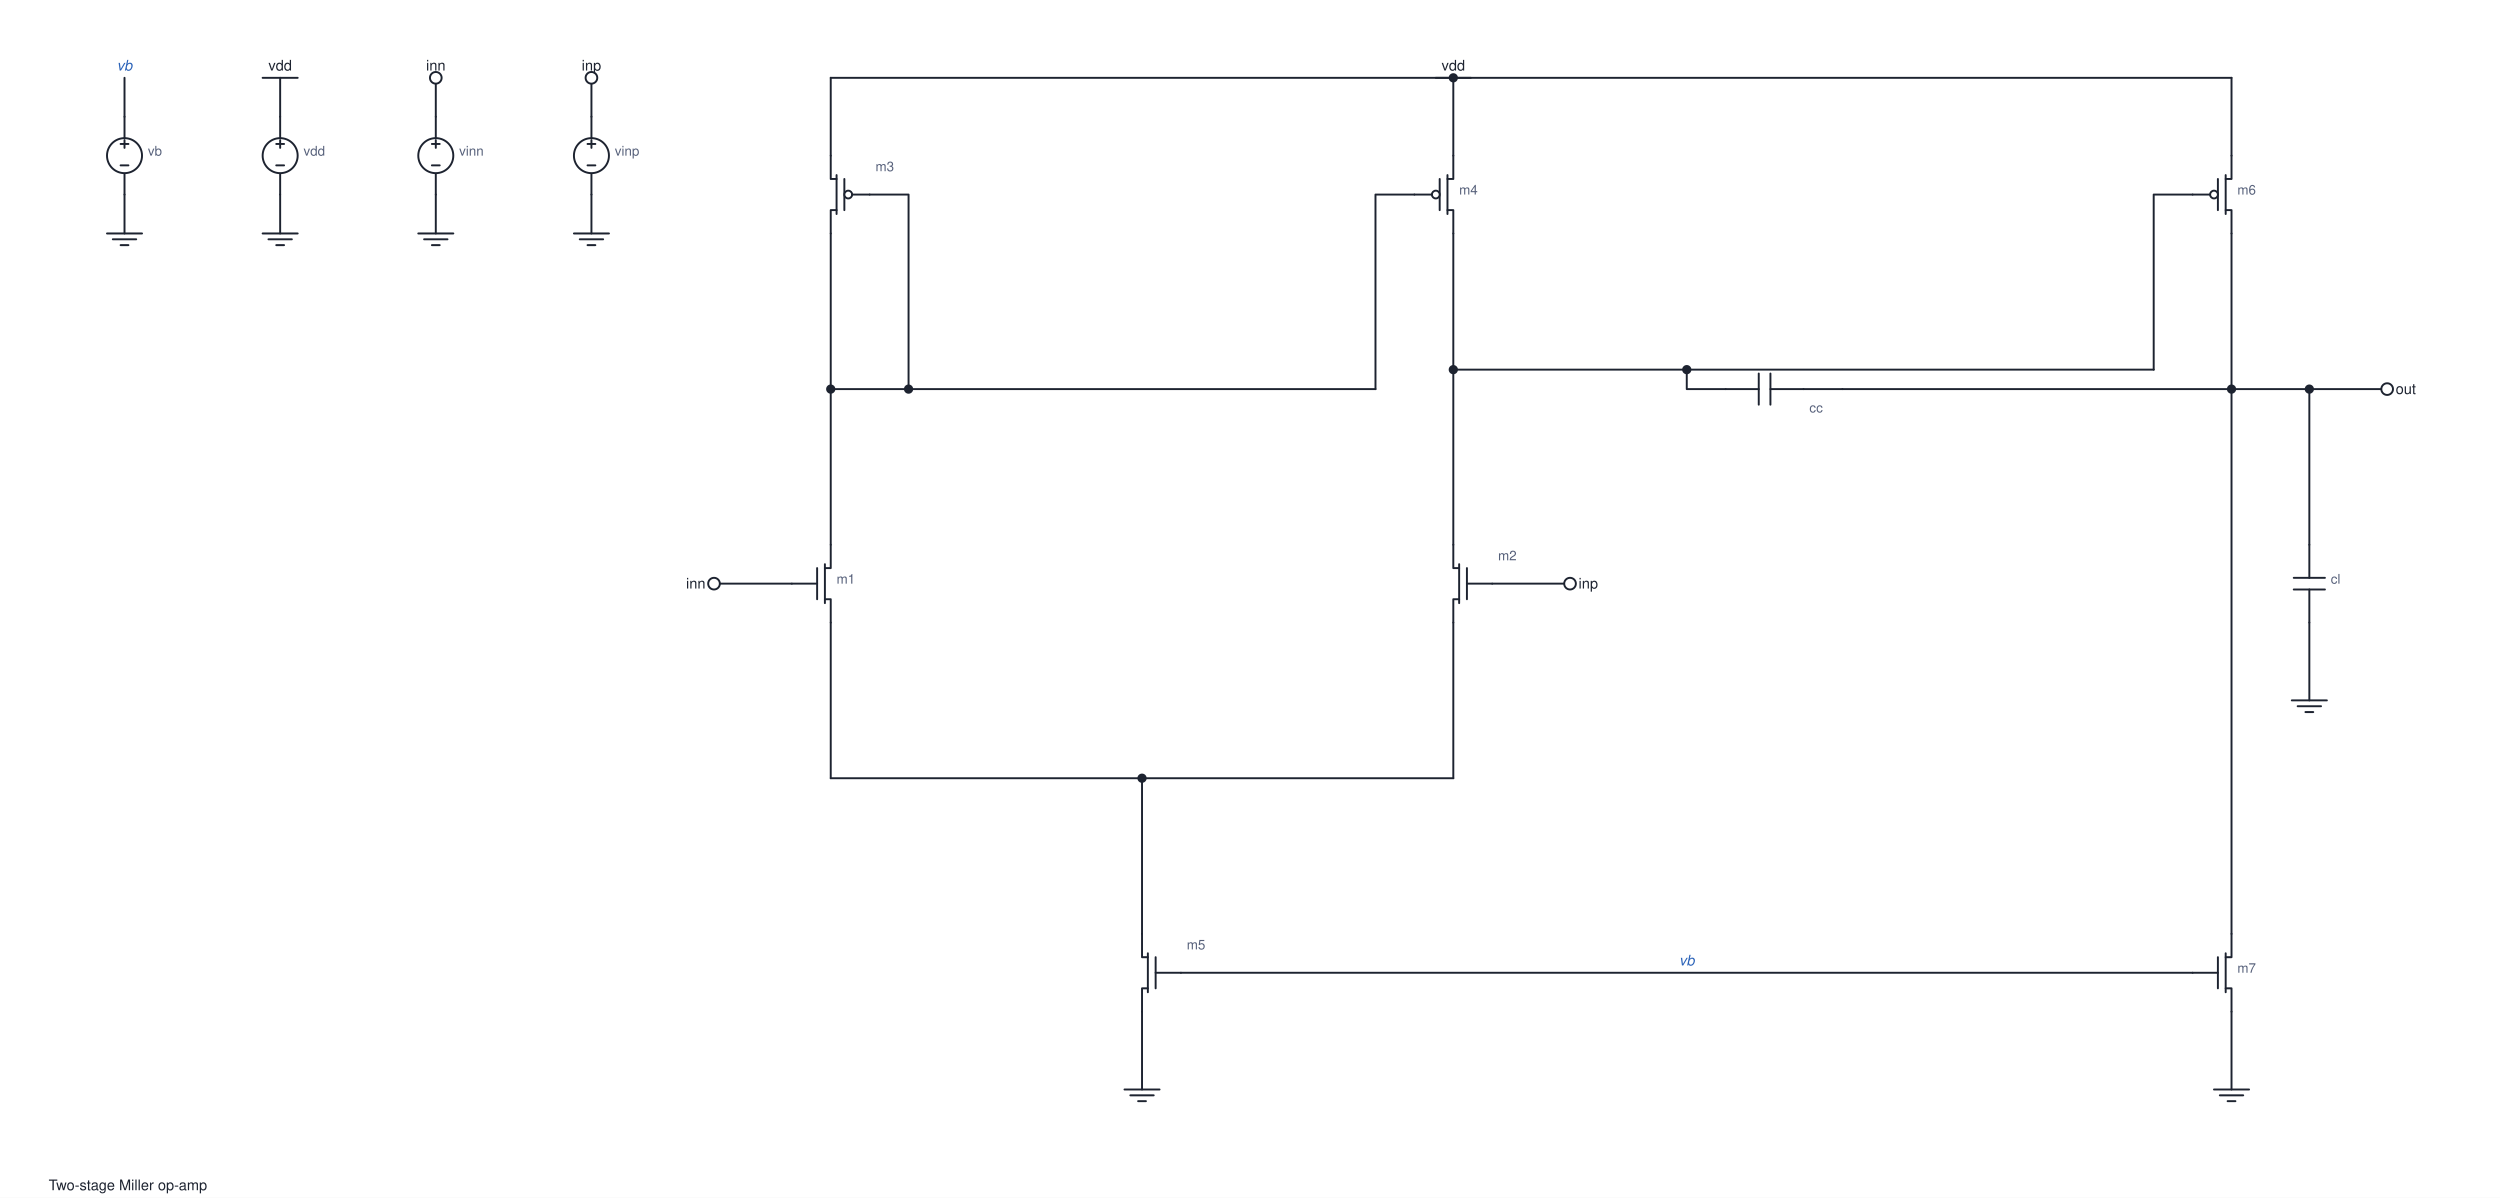
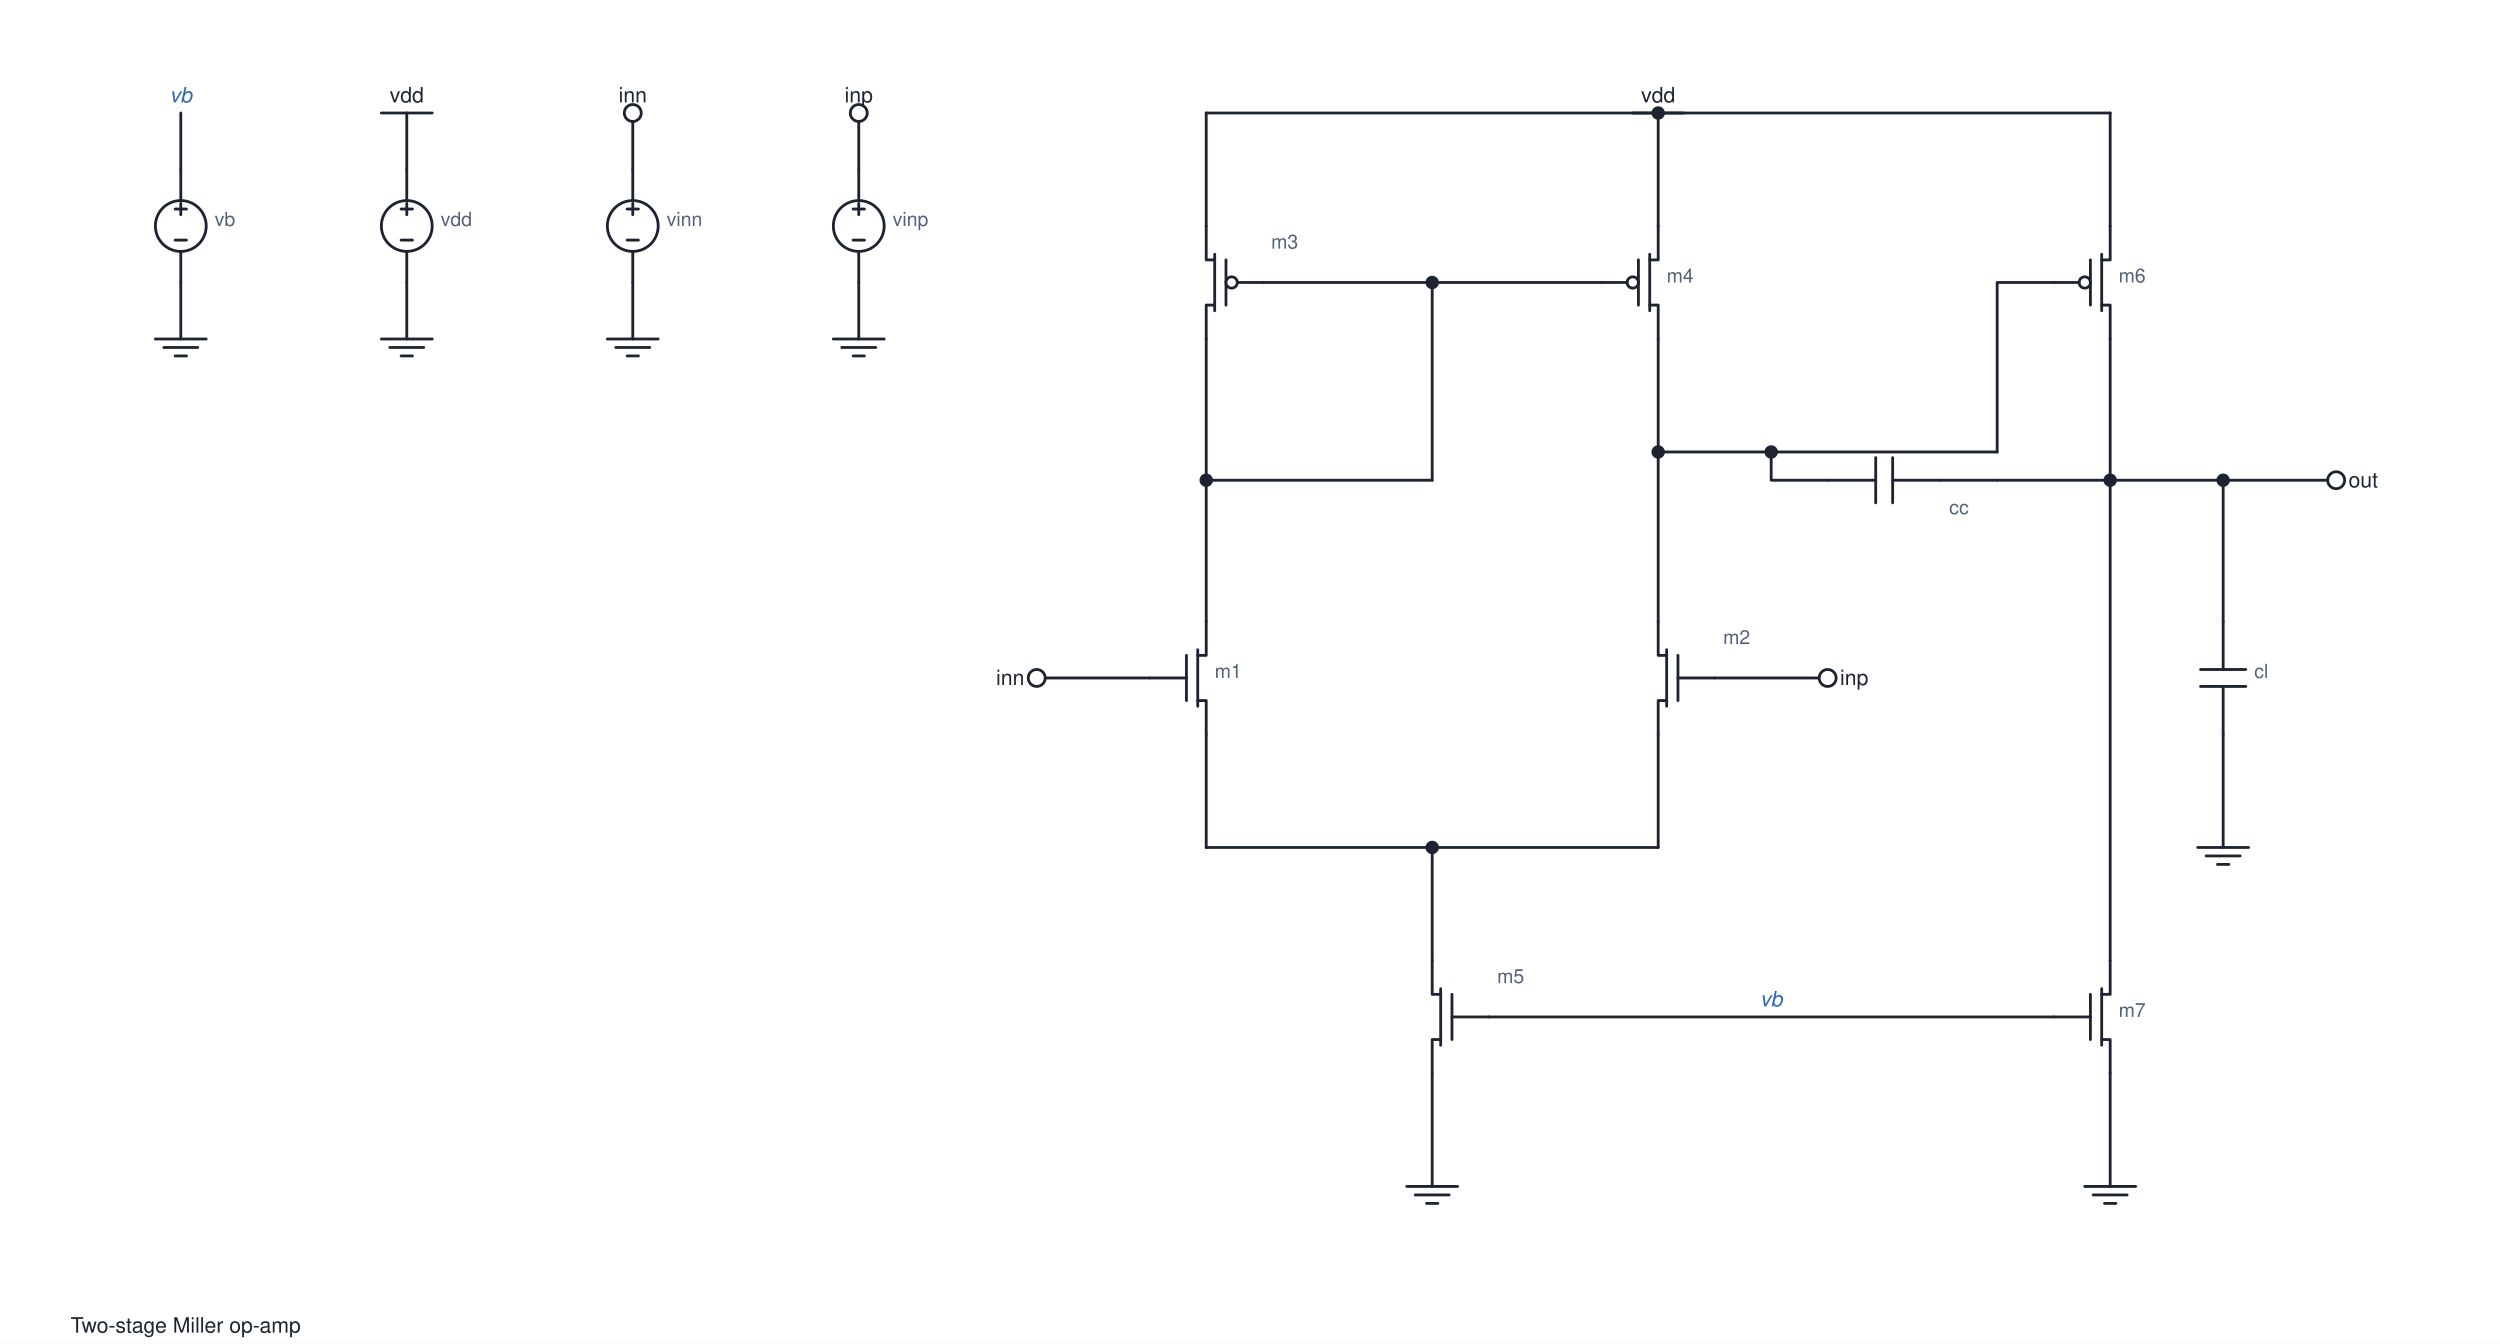
- <svg xmlns="http://www.w3.org/2000/svg" width="2056" height="985" viewBox="0 0 2056 985" font-family="Helvetica, Arial, sans-serif">
+ <svg xmlns="http://www.w3.org/2000/svg" width="1416" height="761" viewBox="0 0 1416 761" font-family="Helvetica, Arial, sans-serif">
  <rect width="100%" height="100%" fill="#ffffff" />
  <g fill="none" stroke="#1d2330" stroke-width="1.6" stroke-linejoin="round" stroke-linecap="round">
-     <polyline points="939.2,832.0 939.2,896.0 " />
-     <polyline points="1835.2,832.0 1835.2,896.0 " />
-     <polyline points="1899.2,512.0 1899.2,576.0 " />
+     <polyline points="811.2,608.0 811.2,672.0 " />
+     <polyline points="1195.2,608.0 1195.2,672.0 " />
+     <polyline points="1259.2,416.0 1259.2,480.0 " />
    <polyline points="102.4,160.0 102.4,192.0 " />
    <polyline points="230.4,160.0 230.4,192.0 " />
    <polyline points="358.4,160.0 358.4,192.0 " />
    <polyline points="486.4,160.0 486.4,192.0 " />
    <polyline points="683.2,128.0 683.2,64.0 " />
+     <polyline points="939.2,128.0 939.2,64.0 " />
    <polyline points="1195.2,128.0 1195.2,64.0 " />
-     <polyline points="1835.2,128.0 1835.2,64.0 " />
-     <polyline points="683.2,64.0 1195.2,64.0 " />
-     <polyline points="1195.2,64.0 1835.2,64.0 " />
+     <polyline points="683.2,64.0 939.2,64.0 " />
+     <polyline points="939.2,64.0 1195.2,64.0 " />
    <polyline points="230.4,96.0 230.4,64.0 " />
-     <polyline points="651.2,480.0 587.2,480.0 " />
+     <polyline points="651.2,384.0 587.2,384.0 " />
    <polyline points="358.4,96.0 358.4,64.0 " />
-     <polyline points="1227.2,480.0 1291.2,480.0 " />
+     <polyline points="971.2,384.0 1035.2,384.0 " />
    <polyline points="486.4,96.0 486.4,64.0 " />
-     <polyline points="971.2,800.0 1803.2,800.0 " />
+     <polyline points="843.2,576.0 1163.2,576.0 " />
    <polyline points="102.4,96.0 102.4,64.0 " />
-     <polyline points="683.2,448.0 683.2,320.0 " />
-     <polyline points="683.2,192.0 683.2,320.0 " />
-     <polyline points="715.2,160.0 747.2,160.0 747.2,320.0 " />
-     <polyline points="1163.2,160.0 1131.2,160.0 1131.2,320.0 " />
-     <polyline points="683.2,320.0 747.2,320.0 " />
-     <polyline points="747.2,320.0 1131.2,320.0 " />
-     <polyline points="683.2,512.0 683.2,640.0 " />
-     <polyline points="1195.2,512.0 1195.2,640.0 " />
-     <polyline points="939.2,768.0 939.2,640.0 " />
-     <polyline points="683.2,640.0 939.2,640.0 " />
-     <polyline points="939.2,640.0 1195.2,640.0 " />
-     <polyline points="1195.2,448.0 1195.2,304.0 " />
-     <polyline points="1195.2,192.0 1195.2,304.0 " />
-     <polyline points="1803.2,160.0 1771.2,160.0 1771.2,304.0 " />
-     <polyline points="1419.2,320.0 1387.2,320.0 1387.2,304.0 " />
-     <polyline points="1195.2,304.0 1387.2,304.0 " />
-     <polyline points="1387.2,304.0 1771.2,304.0 " />
-     <polyline points="1835.2,192.0 1835.2,320.0 " />
-     <polyline points="1835.2,768.0 1835.2,320.0 " />
-     <polyline points="1483.2,320.0 1515.2,320.0 " />
-     <polyline points="1899.2,448.0 1899.2,320.0 " />
-     <polyline points="1515.2,320.0 1835.2,320.0 " />
-     <polyline points="1835.2,320.0 1899.2,320.0 " />
-     <polyline points="1899.2,320.0 1963.2,320.0 " />
-     <polyline points="683.2,448.0 683.2,467.2 678.4,467.2 " />
-     <polyline points="683.2,512.0 683.2,492.8 678.4,492.8 " />
-     <polyline points="678.4,464.0 678.4,496.0 " />
-     <polyline points="672.0,467.2 672.0,492.8 " />
-     <polyline points="651.2,480.0 672.0,480.0 " />
-     <polyline points="1195.2,448.0 1195.2,467.2 1200.0,467.2 " />
-     <polyline points="1195.2,512.0 1195.2,492.8 1200.0,492.8 " />
-     <polyline points="1200.0,464.0 1200.0,496.0 " />
-     <polyline points="1206.4,467.2 1206.4,492.8 " />
-     <polyline points="1227.2,480.0 1206.4,480.0 " />
+     <polyline points="715.2,160.0 811.2,160.0 " />
+     <polyline points="811.2,160.0 907.2,160.0 " />
+     <polyline points="811.2,160.0 811.2,272.0 " />
+     <polyline points="683.2,352.0 683.2,272.0 " />
+     <polyline points="683.2,192.0 683.2,272.0 " />
+     <polyline points="683.2,272.0 811.2,272.0 " />
+     <polyline points="683.2,416.0 683.2,480.0 " />
+     <polyline points="939.2,416.0 939.2,480.0 " />
+     <polyline points="811.2,544.0 811.2,480.0 " />
+     <polyline points="683.2,480.0 811.2,480.0 " />
+     <polyline points="811.2,480.0 939.2,480.0 " />
+     <polyline points="939.2,352.0 939.2,256.0 " />
+     <polyline points="939.2,192.0 939.2,256.0 " />
+     <polyline points="1163.2,160.0 1131.2,160.0 1131.2,256.0 " />
+     <polyline points="1035.2,272.0 1003.2,272.0 1003.2,256.0 " />
+     <polyline points="939.2,256.0 1003.2,256.0 " />
+     <polyline points="1003.2,256.0 1131.2,256.0 " />
+     <polyline points="1195.2,192.0 1195.2,272.0 " />
+     <polyline points="1195.2,544.0 1195.2,272.0 " />
+     <polyline points="1099.2,272.0 1131.2,272.0 " />
+     <polyline points="1259.2,352.0 1259.2,272.0 " />
+     <polyline points="1131.2,272.0 1195.2,272.0 " />
+     <polyline points="1195.2,272.0 1259.2,272.0 " />
+     <polyline points="1259.2,272.0 1323.2,272.0 " />
+     <polyline points="683.2,352.0 683.2,371.2 678.4,371.2 " />
+     <polyline points="683.2,416.0 683.2,396.8 678.4,396.8 " />
+     <polyline points="678.4,368.0 678.4,400.0 " />
+     <polyline points="672.0,371.2 672.0,396.8 " />
+     <polyline points="651.2,384.0 672.0,384.0 " />
+     <polyline points="939.2,352.0 939.2,371.2 944.0,371.2 " />
+     <polyline points="939.2,416.0 939.2,396.8 944.0,396.8 " />
+     <polyline points="944.0,368.0 944.0,400.0 " />
+     <polyline points="950.4,371.2 950.4,396.8 " />
+     <polyline points="971.2,384.0 950.4,384.0 " />
    <polyline points="683.2,192.0 683.2,172.8 688.0,172.8 " />
    <polyline points="683.2,128.0 683.2,147.2 688.0,147.2 " />
    <polyline points="688.0,176.0 688.0,144.0 " />
    <polyline points="694.4,172.8 694.4,147.2 " />
    <circle cx="697.6" cy="160.0" r="3.2" fill="#ffffff" />
    <polyline points="715.2,160.0 700.8,160.0 " />
+     <polyline points="939.2,192.0 939.2,172.8 934.4,172.8 " />
+     <polyline points="939.2,128.0 939.2,147.2 934.4,147.2 " />
+     <polyline points="934.4,176.0 934.4,144.0 " />
+     <polyline points="928.0,172.8 928.0,147.2 " />
+     <circle cx="924.8" cy="160.0" r="3.2" fill="#ffffff" />
+     <polyline points="907.2,160.0 921.6,160.0 " />
+     <polyline points="811.2,544.0 811.2,563.2 816.0,563.2 " />
+     <polyline points="811.2,608.0 811.2,588.8 816.0,588.8 " />
+     <polyline points="816.0,560.0 816.0,592.0 " />
+     <polyline points="822.4,563.2 822.4,588.8 " />
+     <polyline points="843.2,576.0 822.4,576.0 " />
    <polyline points="1195.2,192.0 1195.2,172.8 1190.4,172.8 " />
    <polyline points="1195.2,128.0 1195.2,147.2 1190.4,147.2 " />
    <polyline points="1190.4,176.0 1190.4,144.0 " />
    <polyline points="1184.0,172.8 1184.0,147.2 " />
    <circle cx="1180.8" cy="160.0" r="3.2" fill="#ffffff" />
    <polyline points="1163.2,160.0 1177.6,160.0 " />
-     <polyline points="939.2,768.0 939.2,787.2 944.0,787.2 " />
-     <polyline points="939.2,832.0 939.2,812.8 944.0,812.8 " />
-     <polyline points="944.0,784.0 944.0,816.0 " />
-     <polyline points="950.4,787.2 950.4,812.8 " />
-     <polyline points="971.2,800.0 950.4,800.0 " />
-     <polyline points="1835.2,192.0 1835.2,172.8 1830.4,172.8 " />
-     <polyline points="1835.2,128.0 1835.2,147.2 1830.4,147.2 " />
-     <polyline points="1830.4,176.0 1830.4,144.0 " />
-     <polyline points="1824.0,172.8 1824.0,147.2 " />
-     <circle cx="1820.8" cy="160.0" r="3.2" fill="#ffffff" />
-     <polyline points="1803.2,160.0 1817.6,160.0 " />
-     <polyline points="1835.2,768.0 1835.2,787.2 1830.4,787.2 " />
-     <polyline points="1835.2,832.0 1835.2,812.8 1830.4,812.8 " />
-     <polyline points="1830.4,784.0 1830.4,816.0 " />
-     <polyline points="1824.0,787.2 1824.0,812.8 " />
-     <polyline points="1803.2,800.0 1824.0,800.0 " />
-     <polyline points="1419.2,320.0 1446.4,320.0 " />
-     <polyline points="1456.0,320.0 1483.2,320.0 " />
-     <polyline points="1446.4,307.2 1446.4,332.8 " />
-     <polyline points="1456.0,307.2 1456.0,332.8 " />
-     <polyline points="1899.2,448.0 1899.2,475.2 " />
-     <polyline points="1899.2,484.8 1899.2,512.0 " />
-     <polyline points="1886.4,475.2 1912.0,475.2 " />
-     <polyline points="1886.4,484.8 1912.0,484.8 " />
-     <polyline points="924.8,896.0 953.6,896.0 " />
-     <polyline points="929.6,900.8 948.8,900.8 " />
-     <polyline points="936.0,905.6 942.4,905.6 " />
-     <polyline points="1820.8,896.0 1849.6,896.0 " />
-     <polyline points="1825.6,900.8 1844.8,900.8 " />
-     <polyline points="1832.0,905.6 1838.4,905.6 " />
-     <polyline points="1884.8,576.0 1913.6,576.0 " />
-     <polyline points="1889.6,580.8 1908.8,580.8 " />
-     <polyline points="1896.0,585.6 1902.4,585.6 " />
-     <polyline points="1180.8,64.0 1209.6,64.0 " />
-     <text x="1195.2" y="58.0" text-anchor="middle" font-size="12" fill="#1d2330" stroke="none">vdd</text>
-     <circle cx="587.2" cy="480.0" r="4.8" fill="#ffffff" />
-     <text x="580.2" y="484.0" text-anchor="end" font-size="12" fill="#1d2330" stroke="none">inn</text>
-     <circle cx="1291.2" cy="480.0" r="4.8" fill="#ffffff" />
-     <text x="1298.2" y="484.0" text-anchor="start" font-size="12" fill="#1d2330" stroke="none">inp</text>
-     <circle cx="1963.2" cy="320.0" r="4.8" fill="#ffffff" />
-     <text x="1970.2" y="324.0" text-anchor="start" font-size="12" fill="#1d2330" stroke="none">out</text>
+     <polyline points="1195.2,544.0 1195.2,563.2 1190.4,563.2 " />
+     <polyline points="1195.2,608.0 1195.2,588.8 1190.4,588.8 " />
+     <polyline points="1190.4,560.0 1190.4,592.0 " />
+     <polyline points="1184.0,563.2 1184.0,588.8 " />
+     <polyline points="1163.2,576.0 1184.0,576.0 " />
+     <polyline points="1035.2,272.0 1062.4,272.0 " />
+     <polyline points="1072.0,272.0 1099.2,272.0 " />
+     <polyline points="1062.4,259.2 1062.4,284.8 " />
+     <polyline points="1072.0,259.2 1072.0,284.8 " />
+     <polyline points="1259.2,352.0 1259.2,379.2 " />
+     <polyline points="1259.2,388.8 1259.2,416.0 " />
+     <polyline points="1246.4,379.2 1272.0,379.2 " />
+     <polyline points="1246.4,388.8 1272.0,388.8 " />
+     <polyline points="796.8,672.0 825.6,672.0 " />
+     <polyline points="801.6,676.8 820.8,676.8 " />
+     <polyline points="808.0,681.6 814.4,681.6 " />
+     <polyline points="1180.8,672.0 1209.6,672.0 " />
+     <polyline points="1185.6,676.8 1204.8,676.8 " />
+     <polyline points="1192.0,681.6 1198.4,681.6 " />
+     <polyline points="1244.8,480.0 1273.6,480.0 " />
+     <polyline points="1249.6,484.8 1268.8,484.8 " />
+     <polyline points="1256.0,489.6 1262.4,489.6 " />
+     <polyline points="924.8,64.0 953.6,64.0 " />
+     <text x="939.2" y="58.0" text-anchor="middle" font-size="12" fill="#1d2330" stroke="none">vdd</text>
+     <circle cx="587.2" cy="384.0" r="4.8" fill="#ffffff" />
+     <text x="580.2" y="388.0" text-anchor="end" font-size="12" fill="#1d2330" stroke="none">inn</text>
+     <circle cx="1035.2" cy="384.0" r="4.8" fill="#ffffff" />
+     <text x="1042.2" y="388.0" text-anchor="start" font-size="12" fill="#1d2330" stroke="none">inp</text>
+     <circle cx="1323.2" cy="272.0" r="4.8" fill="#ffffff" />
+     <text x="1330.2" y="276.0" text-anchor="start" font-size="12" fill="#1d2330" stroke="none">out</text>
    <polyline points="102.4,96.0 102.4,113.6 " />
    <polyline points="102.4,142.4 102.4,160.0 " />
    <circle cx="102.4" cy="128.0" r="14.4" fill="#ffffff" />
    <polyline points="99.2,118.4 105.6,118.4 " />
    <polyline points="102.4,115.2 102.4,121.6 " />
    <polyline points="99.2,136.0 105.6,136.0 " />
    <polyline points="88.0,192.0 116.8,192.0 " />
    <polyline points="92.8,196.8 112.0,196.8 " />
    <polyline points="99.2,201.6 105.6,201.6 " />
    <polyline points="230.4,96.0 230.4,113.6 " />
    <polyline points="230.4,142.4 230.4,160.0 " />
    <circle cx="230.4" cy="128.0" r="14.4" fill="#ffffff" />
    <polyline points="227.2,118.4 233.6,118.4 " />
    <polyline points="230.4,115.2 230.4,121.6 " />
    <polyline points="227.2,136.0 233.6,136.0 " />
    <polyline points="216.0,64.0 244.8,64.0 " />
    <text x="230.4" y="58.0" text-anchor="middle" font-size="12" fill="#1d2330" stroke="none">vdd</text>
    <polyline points="216.0,192.0 244.8,192.0 " />
    <polyline points="220.8,196.8 240.0,196.8 " />
    <polyline points="227.2,201.6 233.6,201.6 " />
    <polyline points="358.4,96.0 358.4,113.6 " />
    <polyline points="358.4,142.4 358.4,160.0 " />
    <circle cx="358.4" cy="128.0" r="14.4" fill="#ffffff" />
    <polyline points="355.2,118.4 361.6,118.4 " />
    <polyline points="358.4,115.2 358.4,121.6 " />
    <polyline points="355.2,136.0 361.6,136.0 " />
    <circle cx="358.4" cy="64.0" r="4.8" fill="#ffffff" />
    <text x="358.4" y="58.0" text-anchor="middle" font-size="12" fill="#1d2330" stroke="none">inn</text>
    <polyline points="344.0,192.0 372.8,192.0 " />
    <polyline points="348.8,196.8 368.0,196.8 " />
    <polyline points="355.2,201.6 361.6,201.6 " />
    <polyline points="486.4,96.0 486.4,113.6 " />
    <polyline points="486.4,142.4 486.4,160.0 " />
    <circle cx="486.4" cy="128.0" r="14.4" fill="#ffffff" />
    <polyline points="483.2,118.4 489.6,118.4 " />
    <polyline points="486.4,115.2 486.4,121.6 " />
    <polyline points="483.2,136.0 489.6,136.0 " />
    <circle cx="486.4" cy="64.0" r="4.8" fill="#ffffff" />
    <text x="486.4" y="58.0" text-anchor="middle" font-size="12" fill="#1d2330" stroke="none">inp</text>
    <polyline points="472.0,192.0 500.8,192.0 " />
    <polyline points="476.8,196.8 496.0,196.8 " />
    <polyline points="483.2,201.6 489.6,201.6 " />
  </g>
-   <circle cx="1195.2" cy="64.0" r="3.8" fill="#1d2330" stroke="none" />
-   <circle cx="1835.2" cy="320.0" r="3.8" fill="#1d2330" stroke="none" />
-   <circle cx="1899.2" cy="320.0" r="3.8" fill="#1d2330" stroke="none" />
-   <circle cx="939.2" cy="640.0" r="3.8" fill="#1d2330" stroke="none" />
-   <circle cx="683.2" cy="320.0" r="3.8" fill="#1d2330" stroke="none" />
-   <circle cx="747.2" cy="320.0" r="3.8" fill="#1d2330" stroke="none" />
-   <circle cx="1195.2" cy="304.0" r="3.8" fill="#1d2330" stroke="none" />
-   <circle cx="1387.2" cy="304.0" r="3.8" fill="#1d2330" stroke="none" />
-   <text x="688.0" y="480.0" text-anchor="start" font-size="11" fill="#56607a" stroke="none">m1</text>
-   <text x="1232.0" y="460.8" text-anchor="start" font-size="11" fill="#56607a" stroke="none">m2</text>
+   <circle cx="939.2" cy="64.0" r="3.8" fill="#1d2330" stroke="none" />
+   <circle cx="1195.2" cy="272.0" r="3.8" fill="#1d2330" stroke="none" />
+   <circle cx="1259.2" cy="272.0" r="3.8" fill="#1d2330" stroke="none" />
+   <circle cx="811.2" cy="480.0" r="3.8" fill="#1d2330" stroke="none" />
+   <circle cx="811.2" cy="160.0" r="3.8" fill="#1d2330" stroke="none" />
+   <circle cx="683.2" cy="272.0" r="3.8" fill="#1d2330" stroke="none" />
+   <circle cx="939.2" cy="256.0" r="3.8" fill="#1d2330" stroke="none" />
+   <circle cx="1003.2" cy="256.0" r="3.8" fill="#1d2330" stroke="none" />
+   <text x="688.0" y="384.0" text-anchor="start" font-size="11" fill="#56607a" stroke="none">m1</text>
+   <text x="976.0" y="364.8" text-anchor="start" font-size="11" fill="#56607a" stroke="none">m2</text>
  <text x="720.0" y="140.8" text-anchor="start" font-size="11" fill="#56607a" stroke="none">m3</text>
-   <text x="1200.0" y="160.0" text-anchor="start" font-size="11" fill="#56607a" stroke="none">m4</text>
-   <text x="976.0" y="780.8" text-anchor="start" font-size="11" fill="#56607a" stroke="none">m5</text>
-   <text x="1840.0" y="160.0" text-anchor="start" font-size="11" fill="#56607a" stroke="none">m6</text>
-   <text x="1840.0" y="800.0" text-anchor="start" font-size="11" fill="#56607a" stroke="none">m7</text>
-   <text x="1488.0" y="339.2" text-anchor="start" font-size="11" fill="#56607a" stroke="none">cc</text>
-   <text x="1916.8" y="480.0" text-anchor="start" font-size="11" fill="#56607a" stroke="none">cl</text>
+   <text x="944.0" y="160.0" text-anchor="start" font-size="11" fill="#56607a" stroke="none">m4</text>
+   <text x="848.0" y="556.8" text-anchor="start" font-size="11" fill="#56607a" stroke="none">m5</text>
+   <text x="1200.0" y="160.0" text-anchor="start" font-size="11" fill="#56607a" stroke="none">m6</text>
+   <text x="1200.0" y="576.0" text-anchor="start" font-size="11" fill="#56607a" stroke="none">m7</text>
+   <text x="1104.0" y="291.2" text-anchor="start" font-size="11" fill="#56607a" stroke="none">cc</text>
+   <text x="1276.8" y="384.0" text-anchor="start" font-size="11" fill="#56607a" stroke="none">cl</text>
  <text x="121.6" y="128.0" text-anchor="start" font-size="11" fill="#56607a" stroke="none">vb</text>
  <text x="249.6" y="128.0" text-anchor="start" font-size="11" fill="#56607a" stroke="none">vdd</text>
  <text x="377.6" y="128.0" text-anchor="start" font-size="11" fill="#56607a" stroke="none">vinn</text>
  <text x="505.6" y="128.0" text-anchor="start" font-size="11" fill="#56607a" stroke="none">vinp</text>
-   <text x="1387.2" y="794.0" text-anchor="middle" font-size="12" fill="#2a62b8" stroke="none" font-style="italic">vb</text>
+   <text x="1003.2" y="570.0" text-anchor="middle" font-size="12" fill="#2a62b8" stroke="none" font-style="italic">vb</text>
  <text x="102.4" y="58.0" text-anchor="middle" font-size="12" fill="#2a62b8" stroke="none" font-style="italic">vb</text>
-   <text x="40.0" y="978.8" text-anchor="start" font-size="12" fill="#1d2330" stroke="none">Two-stage Miller op-amp</text>
+   <text x="40.0" y="754.8" text-anchor="start" font-size="12" fill="#1d2330" stroke="none">Two-stage Miller op-amp</text>
</svg>
